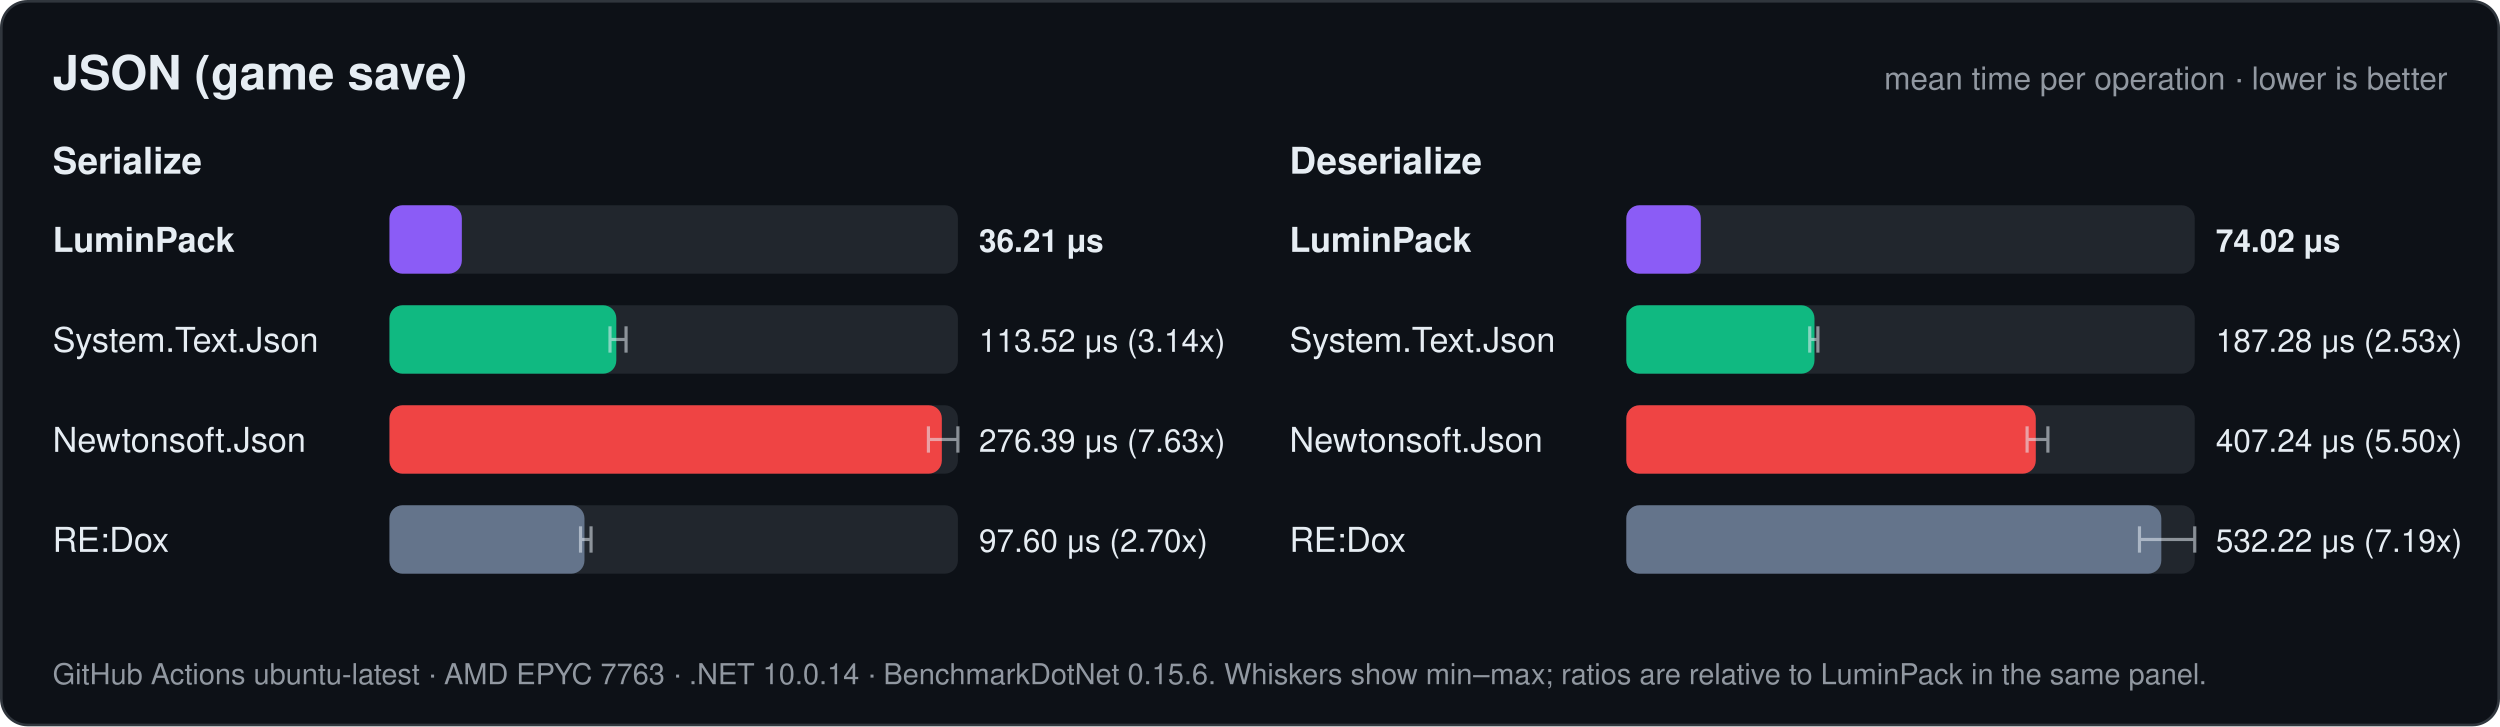
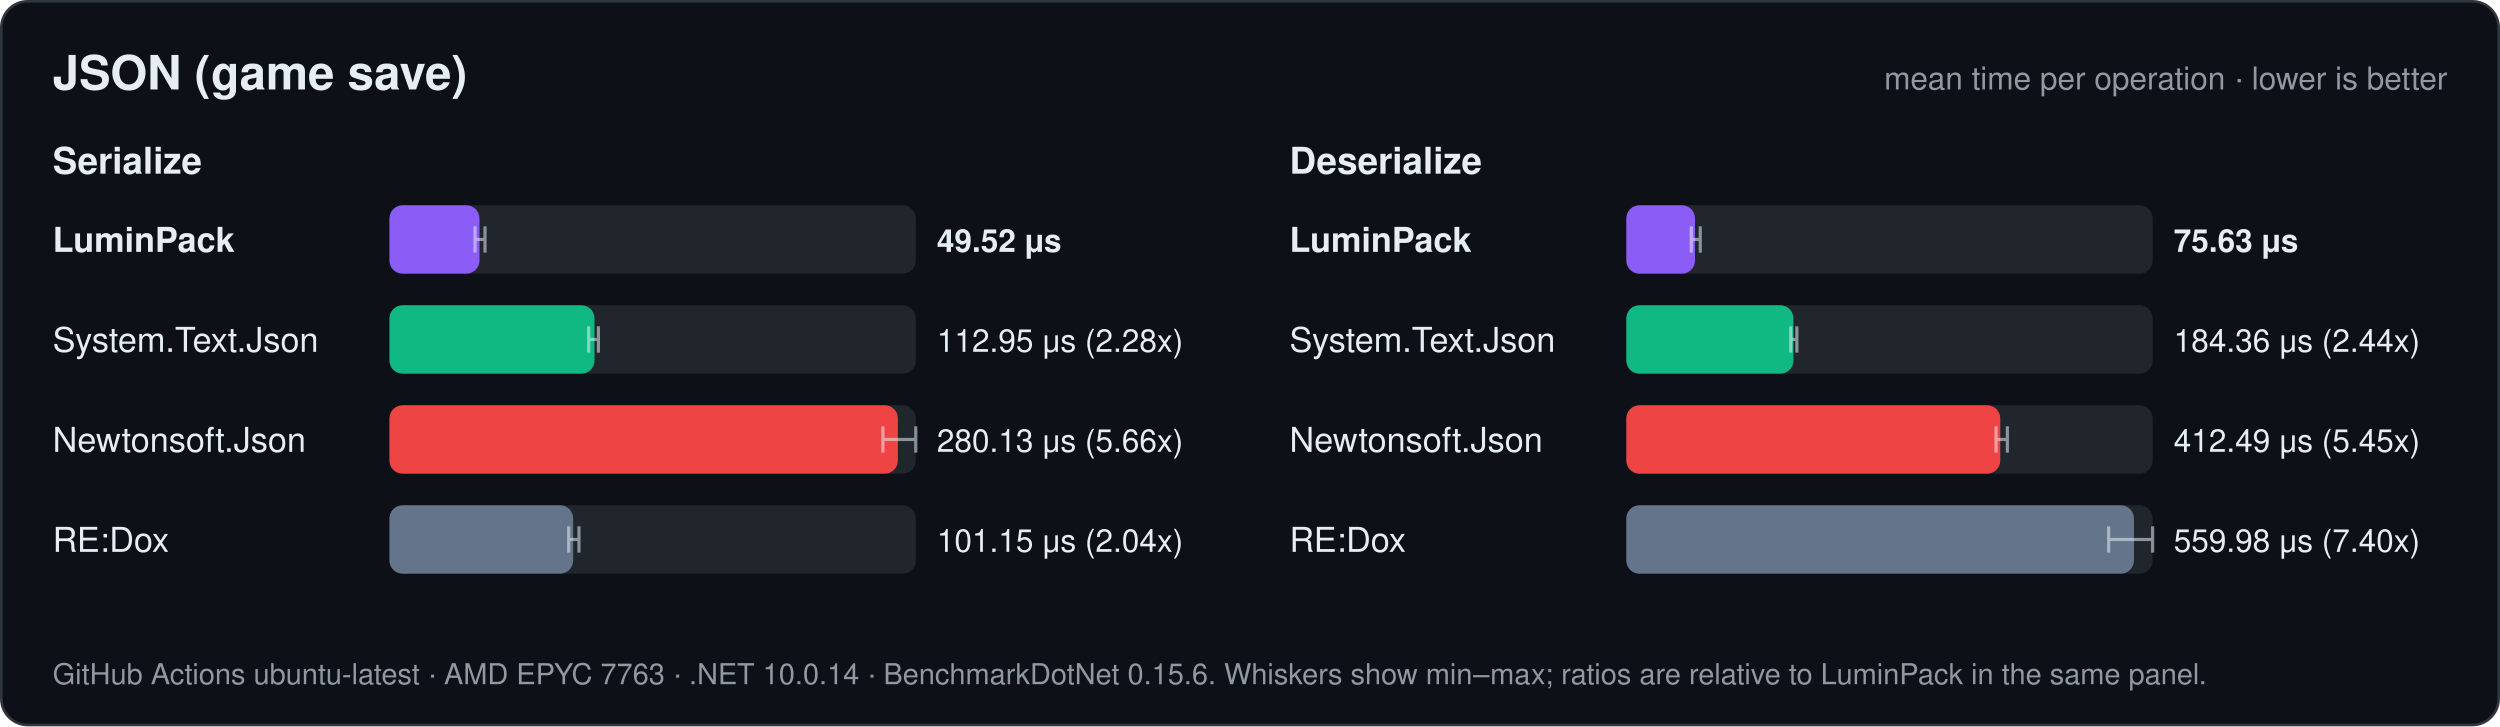
<svg xmlns="http://www.w3.org/2000/svg" width="950" height="276" viewBox="0 0 950 276" font-family="-apple-system,BlinkMacSystemFont,Segoe UI,Helvetica,Arial,sans-serif">
  <rect x="0.5" y="0.5" width="949" height="275" rx="10" fill="#0D1117" stroke="#30363D" />
  <text x="20" y="34" font-size="18" font-weight="600" fill="#E6EDF3">JSON (game save)</text>
  <text x="930" y="34" font-size="12" text-anchor="end" fill="#9198A1">mean time per operation · lower is better</text>
  <text x="20" y="66" font-size="14" font-weight="600" fill="#E6EDF3">Serialize</text>
  <text x="20" y="95.7" font-size="13" font-weight="700" fill="#E6EDF3">LuminPack</text>
-   <rect x="148" y="78" width="216" height="26" rx="5" fill="#21262D" />
-   <rect x="148" y="78" width="27.5" height="26" rx="5" fill="#8B5CF6" />
-   <text x="372" y="95.7" font-size="12" font-weight="700" fill="#E6EDF3">36.21 μs</text>
+   <rect x="148" y="78" width="200" height="26" rx="5" fill="#21262D" />
+   <rect x="148" y="78" width="34.2" height="26" rx="5" fill="#8B5CF6" />
+   <path d="M180.5 91H184.3M180.5 86V96M184.3 86V96" stroke="#E6EDF3" stroke-opacity="0.55" stroke-width="1.2" fill="none" />
+   <text x="356" y="95.7" font-size="12" font-weight="700" fill="#E6EDF3">49.52 μs</text>
  <text x="20" y="133.7" font-size="13" font-weight="400" fill="#E6EDF3">System.Text.Json</text>
-   <rect x="148" y="116" width="216" height="26" rx="5" fill="#21262D" />
-   <rect x="148" y="116" width="86.2" height="26" rx="5" fill="#10B981" />
-   <path d="M231.8 129H237.9M231.8 124V134M237.9 124V134" stroke="#E6EDF3" stroke-opacity="0.55" stroke-width="1.2" fill="none" />
-   <text x="372" y="133.7" font-size="12" font-weight="400" fill="#E6EDF3">113.52 μs  (3.14x)</text>
+   <rect x="148" y="116" width="200" height="26" rx="5" fill="#21262D" />
+   <rect x="148" y="116" width="77.9" height="26" rx="5" fill="#10B981" />
+   <path d="M223.7 129H227.4M223.7 124V134M227.4 124V134" stroke="#E6EDF3" stroke-opacity="0.55" stroke-width="1.2" fill="none" />
+   <text x="356" y="133.7" font-size="12" font-weight="400" fill="#E6EDF3">112.95 μs  (2.28x)</text>
  <text x="20" y="171.7" font-size="13" font-weight="400" fill="#E6EDF3">Newtonsoft.Json</text>
-   <rect x="148" y="154" width="216" height="26" rx="5" fill="#21262D" />
-   <rect x="148" y="154" width="209.9" height="26" rx="5" fill="#EF4444" />
-   <path d="M352.8 167H364.0M352.8 162V172M364.0 162V172" stroke="#E6EDF3" stroke-opacity="0.55" stroke-width="1.2" fill="none" />
-   <text x="372" y="171.7" font-size="12" font-weight="400" fill="#E6EDF3">276.39 μs  (7.63x)</text>
+   <rect x="148" y="154" width="200" height="26" rx="5" fill="#21262D" />
+   <rect x="148" y="154" width="193.2" height="26" rx="5" fill="#EF4444" />
+   <path d="M335.5 167H348.0M335.5 162V172M348.0 162V172" stroke="#E6EDF3" stroke-opacity="0.55" stroke-width="1.2" fill="none" />
+   <text x="356" y="171.7" font-size="12" font-weight="400" fill="#E6EDF3">280.13 μs  (5.66x)</text>
  <text x="20" y="209.7" font-size="13" font-weight="400" fill="#E6EDF3">RE:Dox</text>
-   <rect x="148" y="192" width="216" height="26" rx="5" fill="#21262D" />
-   <rect x="148" y="192" width="74.1" height="26" rx="5" fill="#64748B" />
-   <path d="M220.6 205H224.6M220.6 200V210M224.6 200V210" stroke="#E6EDF3" stroke-opacity="0.55" stroke-width="1.2" fill="none" />
-   <text x="372" y="209.7" font-size="12" font-weight="400" fill="#E6EDF3">97.60 μs  (2.70x)</text>
+   <rect x="148" y="192" width="200" height="26" rx="5" fill="#21262D" />
+   <rect x="148" y="192" width="69.8" height="26" rx="5" fill="#64748B" />
+   <path d="M216.1 205H220.0M216.1 200V210M220.0 200V210" stroke="#E6EDF3" stroke-opacity="0.55" stroke-width="1.2" fill="none" />
+   <text x="356" y="209.7" font-size="12" font-weight="400" fill="#E6EDF3">101.15 μs  (2.04x)</text>
  <text x="490" y="66" font-size="14" font-weight="600" fill="#E6EDF3">Deserialize</text>
  <text x="490" y="95.7" font-size="13" font-weight="700" fill="#E6EDF3">LuminPack</text>
-   <rect x="618" y="78" width="216" height="26" rx="5" fill="#21262D" />
-   <rect x="618" y="78" width="28.3" height="26" rx="5" fill="#8B5CF6" />
-   <text x="842" y="95.7" font-size="12" font-weight="700" fill="#E6EDF3">74.02 μs</text>
+   <rect x="618" y="78" width="200" height="26" rx="5" fill="#21262D" />
+   <rect x="618" y="78" width="26.1" height="26" rx="5" fill="#8B5CF6" />
+   <path d="M642.7 91H646.1M642.7 86V96M646.1 86V96" stroke="#E6EDF3" stroke-opacity="0.55" stroke-width="1.2" fill="none" />
+   <text x="826" y="95.7" font-size="12" font-weight="700" fill="#E6EDF3">75.63 μs</text>
  <text x="490" y="133.7" font-size="13" font-weight="400" fill="#E6EDF3">System.Text.Json</text>
-   <rect x="618" y="116" width="216" height="26" rx="5" fill="#21262D" />
-   <rect x="618" y="116" width="71.5" height="26" rx="5" fill="#10B981" />
-   <path d="M687.7 129H690.8M687.7 124V134M690.8 124V134" stroke="#E6EDF3" stroke-opacity="0.55" stroke-width="1.2" fill="none" />
-   <text x="842" y="133.7" font-size="12" font-weight="400" fill="#E6EDF3">187.28 μs  (2.53x)</text>
+   <rect x="618" y="116" width="200" height="26" rx="5" fill="#21262D" />
+   <rect x="618" y="116" width="63.5" height="26" rx="5" fill="#10B981" />
+   <path d="M680.5 129H682.8M680.5 124V134M682.8 124V134" stroke="#E6EDF3" stroke-opacity="0.55" stroke-width="1.2" fill="none" />
+   <text x="826" y="133.7" font-size="12" font-weight="400" fill="#E6EDF3">184.36 μs  (2.44x)</text>
  <text x="490" y="171.7" font-size="13" font-weight="400" fill="#E6EDF3">Newtonsoft.Json</text>
-   <rect x="618" y="154" width="216" height="26" rx="5" fill="#21262D" />
-   <rect x="618" y="154" width="155.6" height="26" rx="5" fill="#EF4444" />
-   <path d="M770.3 167H778.2M770.3 162V172M778.2 162V172" stroke="#E6EDF3" stroke-opacity="0.55" stroke-width="1.2" fill="none" />
-   <text x="842" y="171.7" font-size="12" font-weight="400" fill="#E6EDF3">407.24 μs  (5.50x)</text>
+   <rect x="618" y="154" width="200" height="26" rx="5" fill="#21262D" />
+   <rect x="618" y="154" width="142.1" height="26" rx="5" fill="#EF4444" />
+   <path d="M758.5 167H762.8M758.5 162V172M762.8 162V172" stroke="#E6EDF3" stroke-opacity="0.55" stroke-width="1.2" fill="none" />
+   <text x="826" y="171.7" font-size="12" font-weight="400" fill="#E6EDF3">412.49 μs  (5.45x)</text>
  <text x="490" y="209.7" font-size="13" font-weight="400" fill="#E6EDF3">RE:Dox</text>
-   <rect x="618" y="192" width="216" height="26" rx="5" fill="#21262D" />
-   <rect x="618" y="192" width="203.3" height="26" rx="5" fill="#64748B" />
-   <path d="M813.0 205H834.0M813.0 200V210M834.0 200V210" stroke="#E6EDF3" stroke-opacity="0.55" stroke-width="1.2" fill="none" />
-   <text x="842" y="209.7" font-size="12" font-weight="400" fill="#E6EDF3">532.22 μs  (7.19x)</text>
+   <rect x="618" y="192" width="200" height="26" rx="5" fill="#21262D" />
+   <rect x="618" y="192" width="192.9" height="26" rx="5" fill="#64748B" />
+   <path d="M801.3 205H818.0M801.3 200V210M818.0 200V210" stroke="#E6EDF3" stroke-opacity="0.55" stroke-width="1.2" fill="none" />
+   <text x="826" y="209.7" font-size="12" font-weight="400" fill="#E6EDF3">559.98 μs  (7.40x)</text>
  <text x="20" y="260" font-size="11" fill="#9198A1">GitHub Actions ubuntu-latest · AMD EPYC 7763 · .NET 10.0.14 · BenchmarkDotNet 0.15.6. Whiskers show min–max; ratios are relative to LuminPack in the same panel.</text>
</svg>
